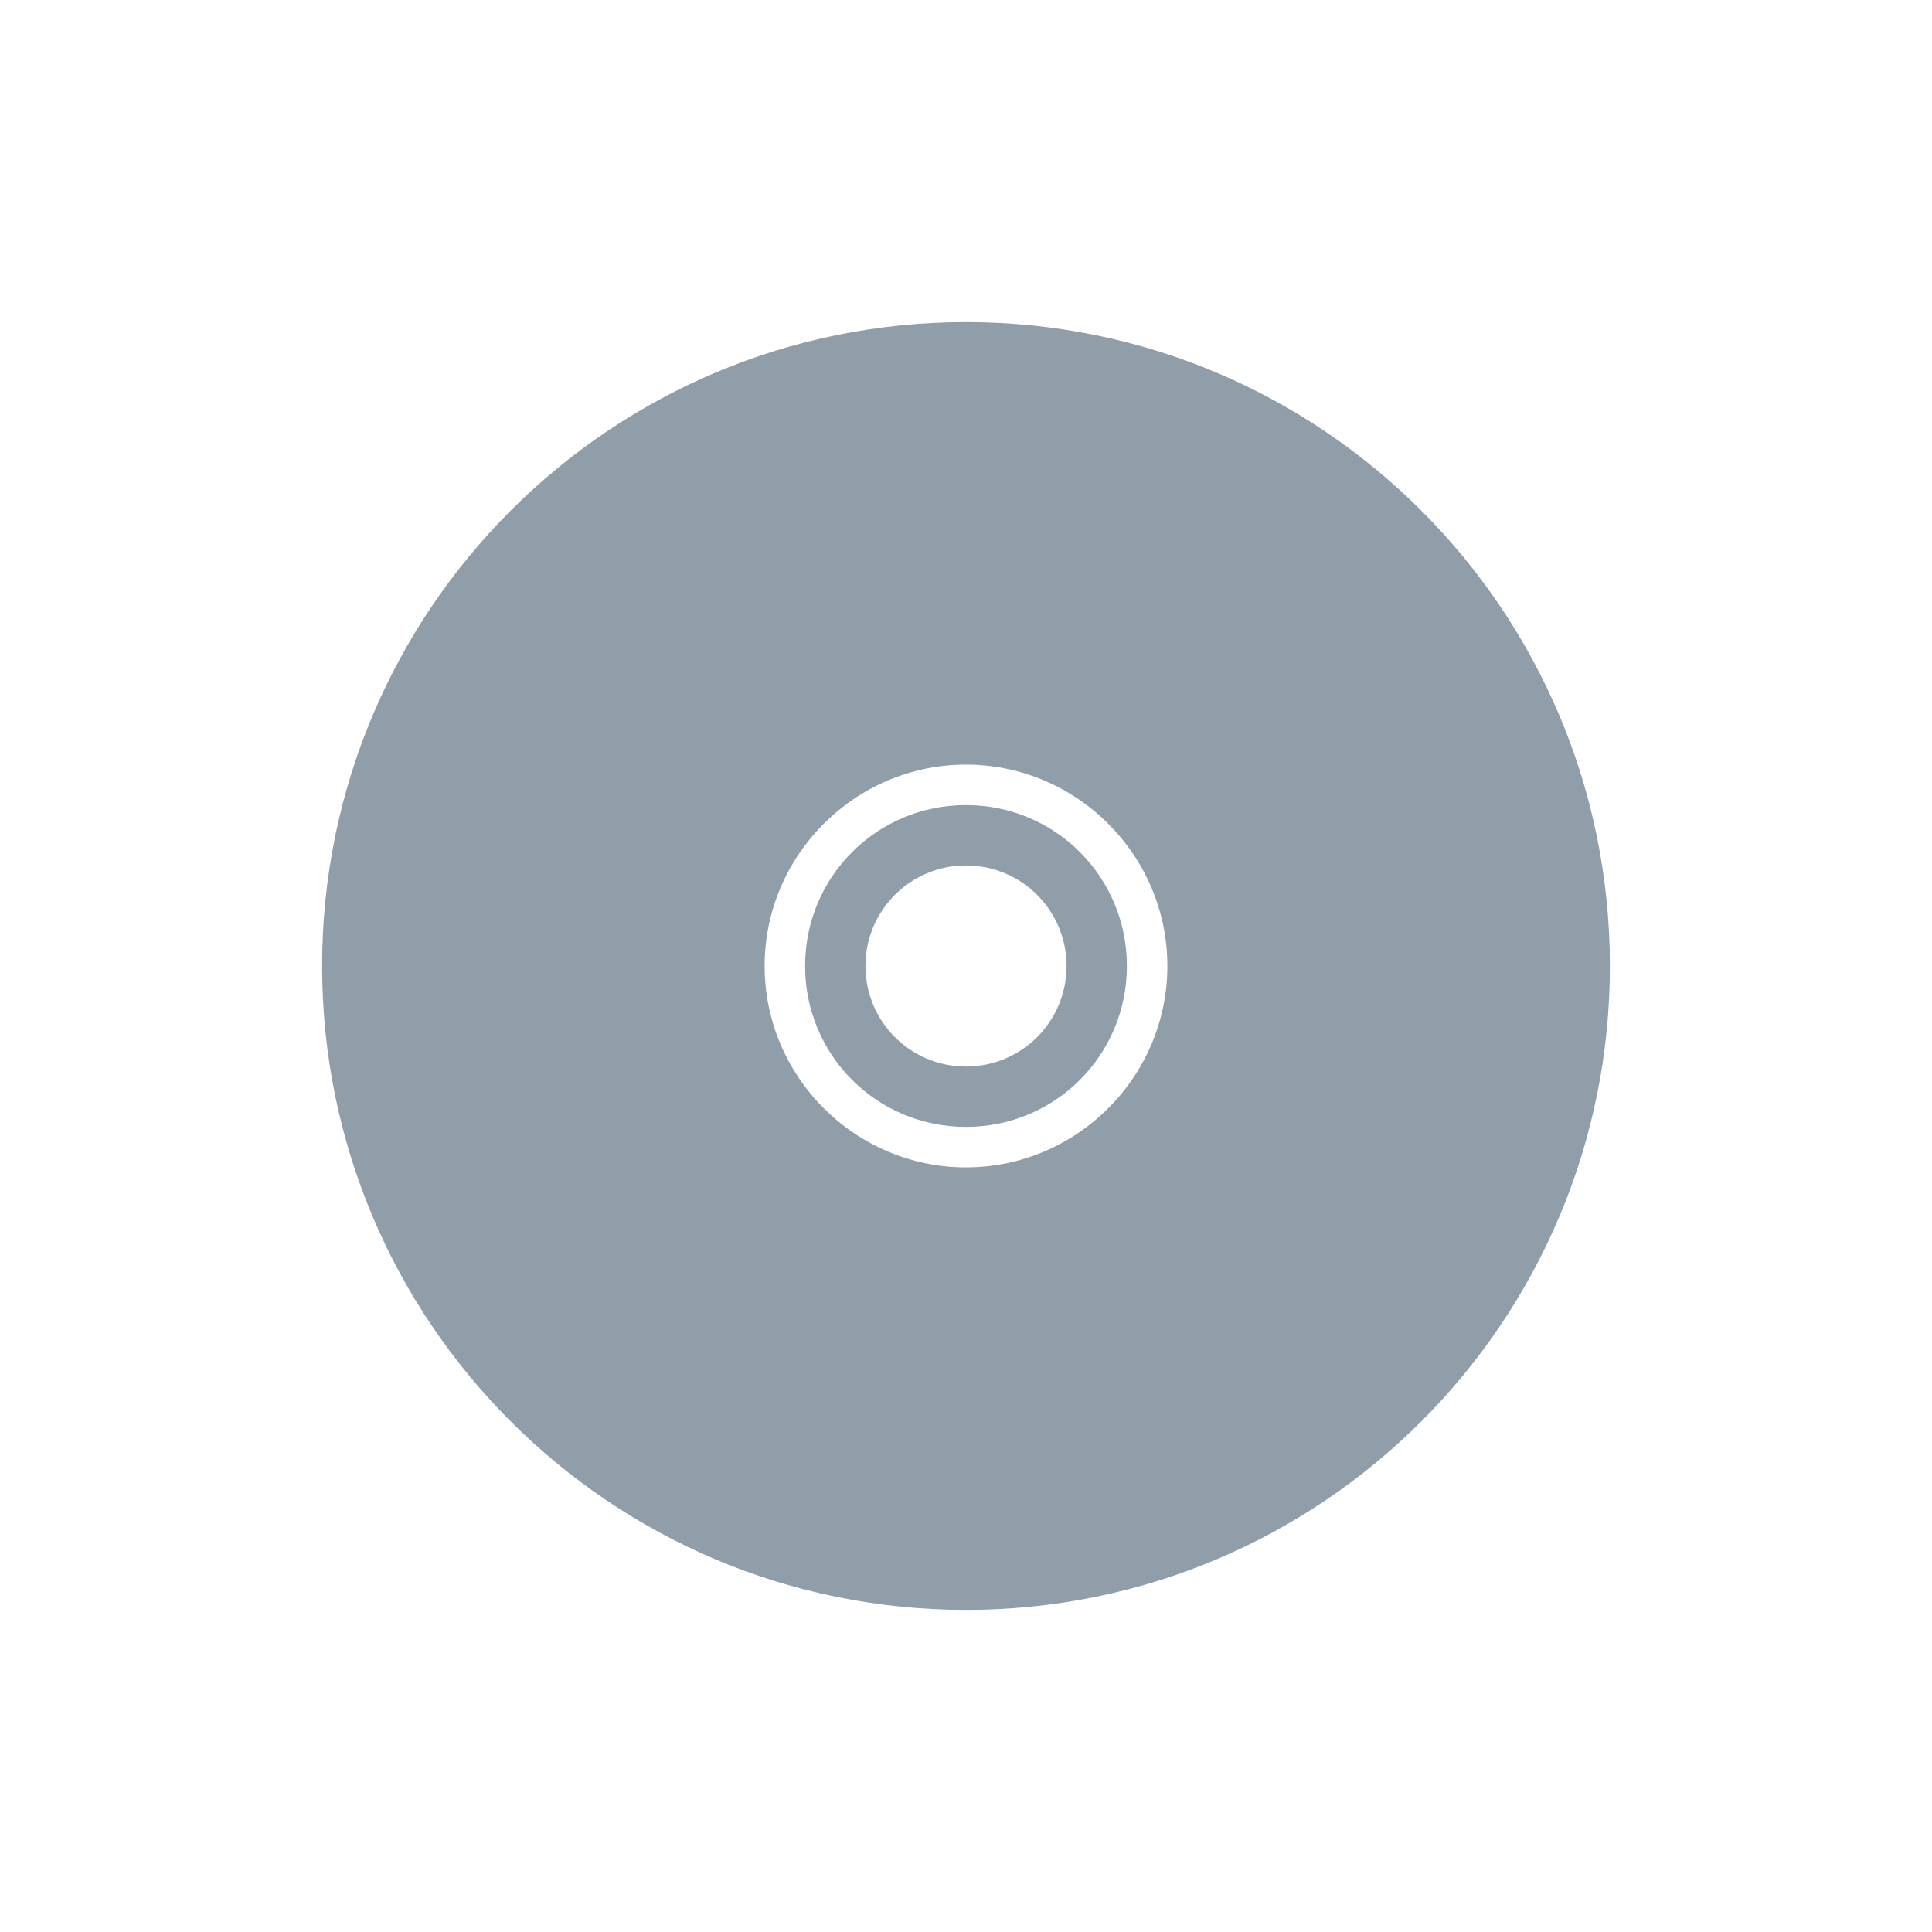
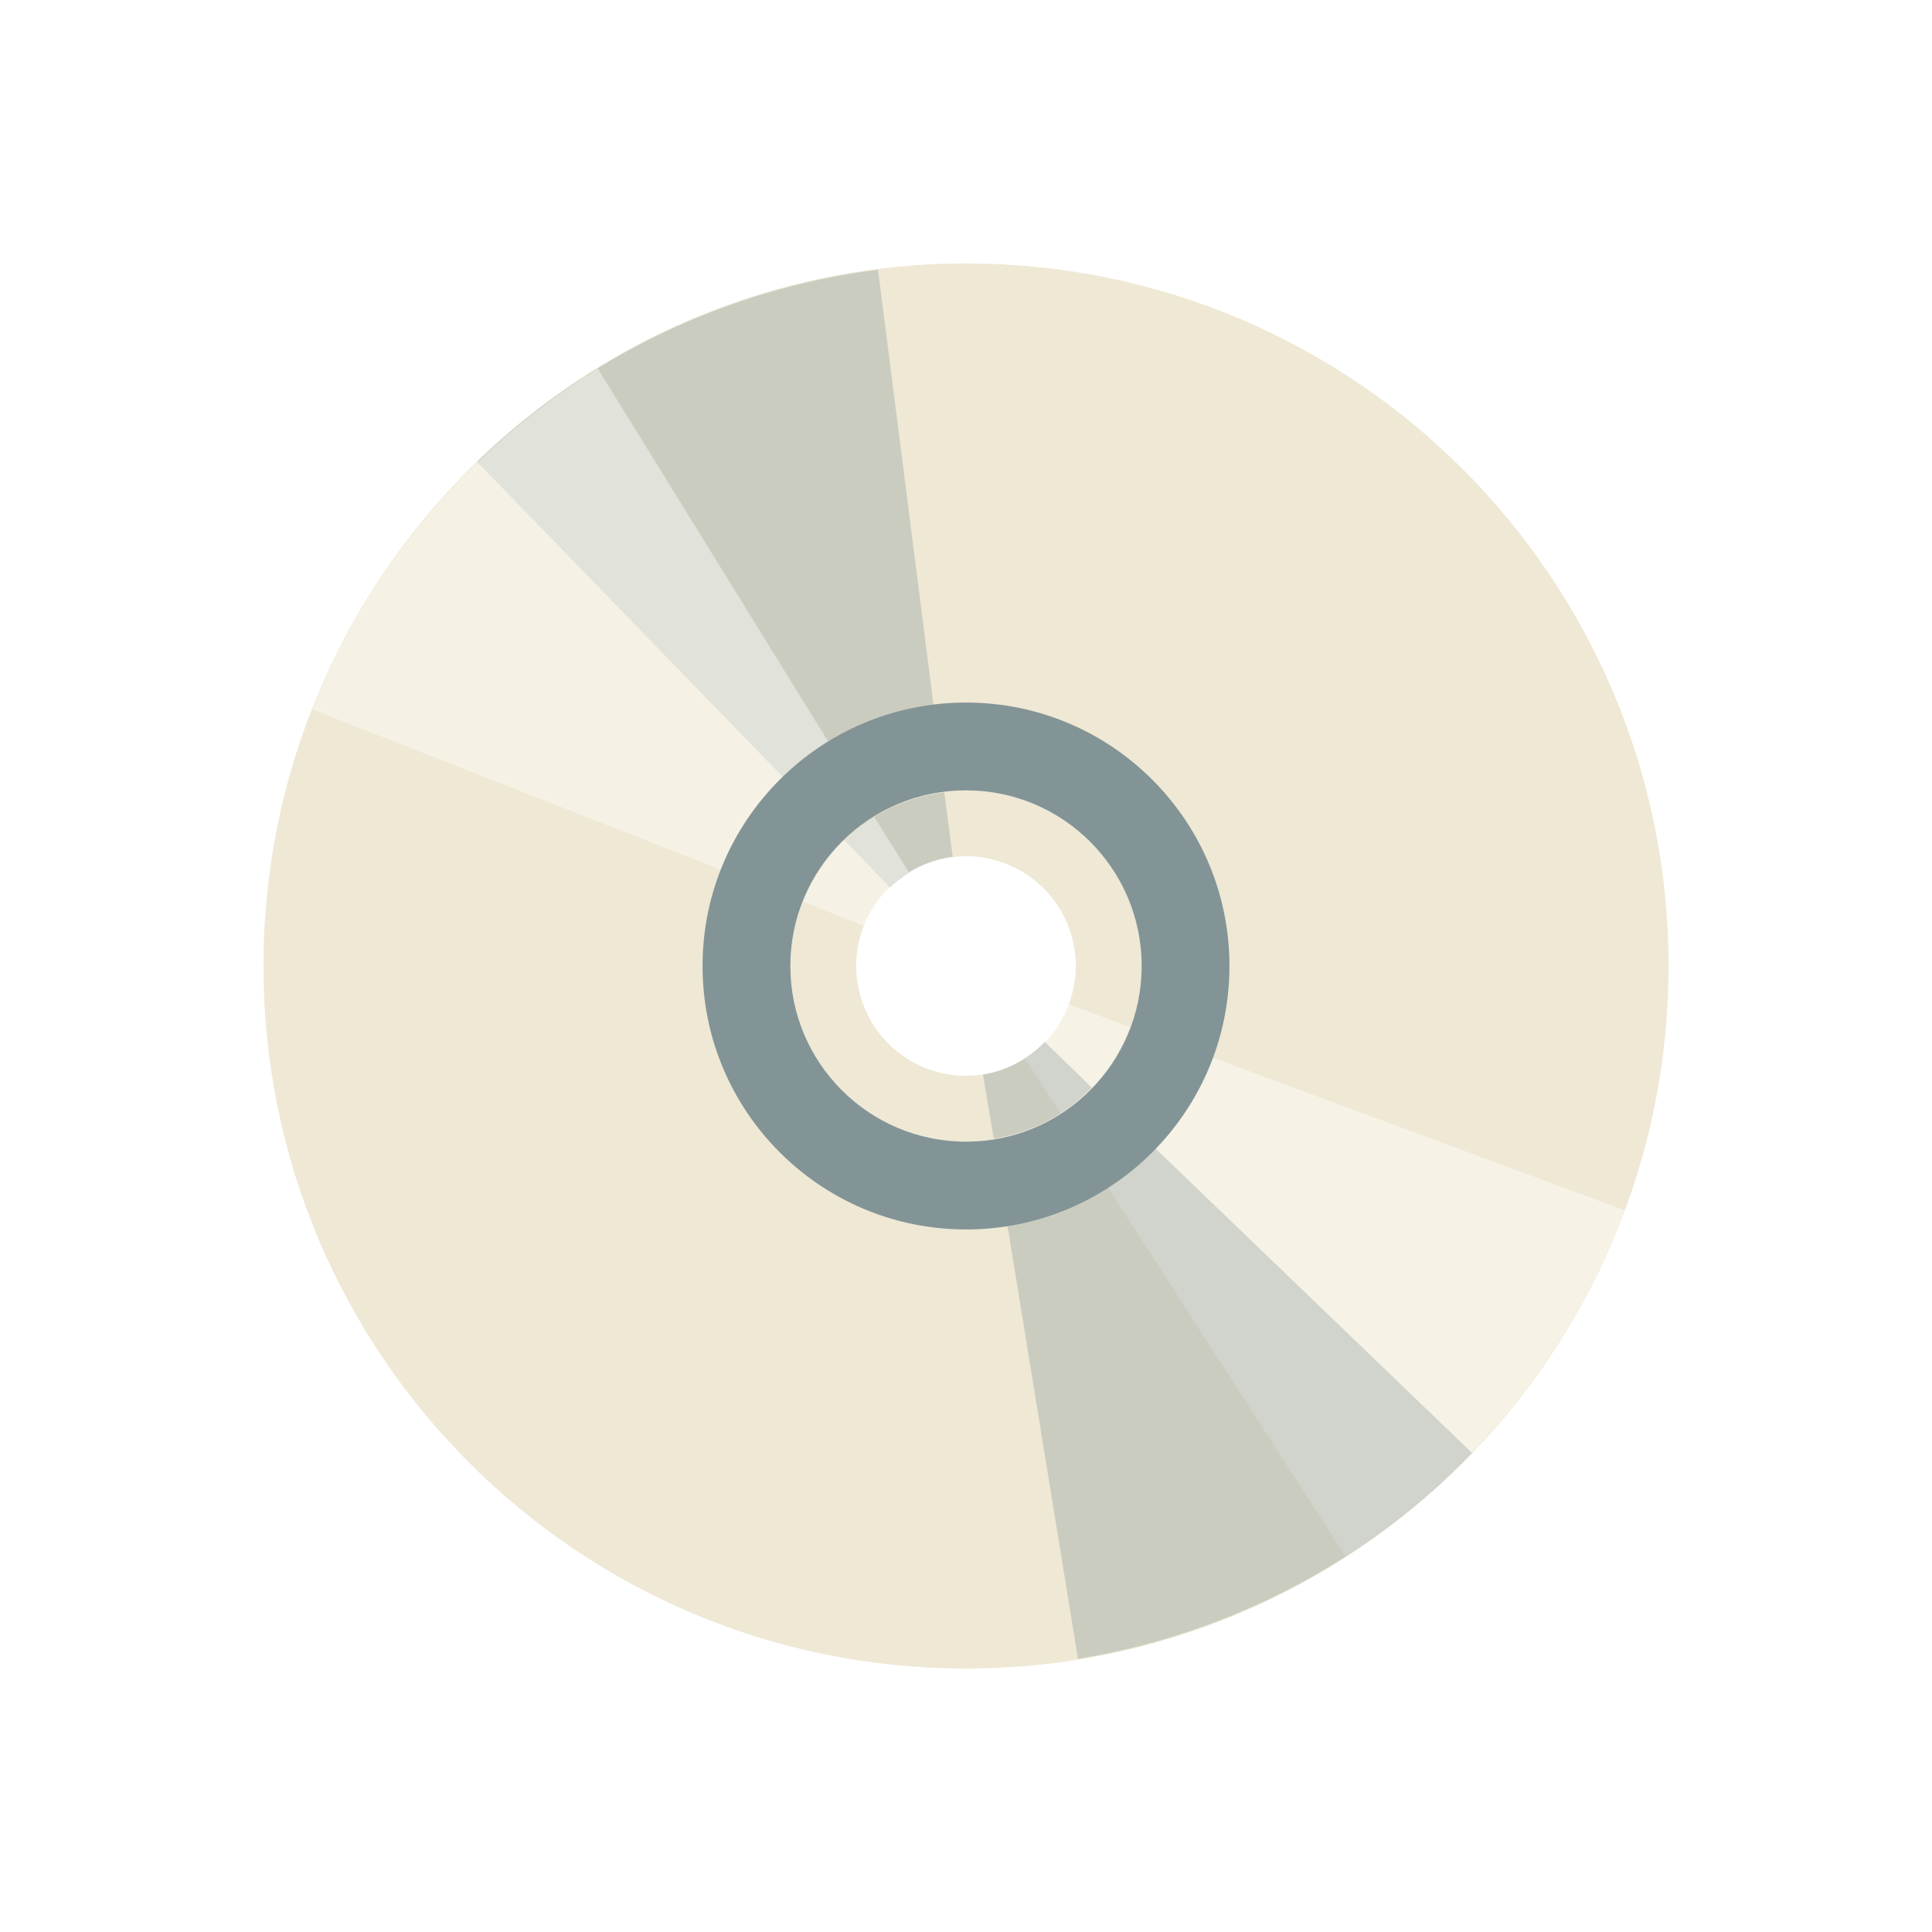
- <svg xmlns="http://www.w3.org/2000/svg" width="22" height="22" viewBox="0 0 22 22">
-   <path style="fill:#909ea9" d="M 11 3.668 C 6.949 3.668 3.668 6.949 3.668 11 C 3.668 15.051 6.949 18.332 11 18.332 C 15.051 18.332 18.332 15.051 18.332 11 C 18.332 6.949 15.051 3.668 11 3.668 Z M 11 8.707 C 12.262 8.707 13.293 9.738 13.293 11 C 13.293 12.262 12.262 13.293 11 13.293 C 9.738 13.293 8.707 12.262 8.707 11 C 8.707 9.738 9.738 8.707 11 8.707 Z M 11 9.168 C 9.984 9.168 9.168 9.984 9.168 11 C 9.168 12.016 9.984 12.832 11 12.832 C 12.016 12.832 12.832 12.016 12.832 11 C 12.832 9.984 12.016 9.168 11 9.168 Z M 11 9.855 C 11.633 9.855 12.145 10.367 12.145 11 C 12.145 11.633 11.633 12.145 11 12.145 C 10.367 12.145 9.855 11.633 9.855 11 C 9.855 10.367 10.367 9.855 11 9.855 Z " />
+ <svg xmlns="http://www.w3.org/2000/svg" width="22" height="22" viewBox="0 0 22 22" id="svg2" version="1.1">
+   <defs id="defs8" />
+   <g transform="matrix(0.5,0,0,0.5,-1,-503.1811)" id="g18" style="fill:#eee8d5">
+     <path style="fill:#eee8d5" d="M 24,8 C 15.163,8 8,15.163 8,24 8,32.837 15.163,40 24,40 32.837,40 40,32.837 40,24 40,15.163 32.837,8 24,8 z m 0,11 c 2.756,0 5,2.244 5,5 0,2.756 -2.244,5 -5,5 -2.756,0 -5,-2.244 -5,-5 0,-2.756 2.244,-5 5,-5 z m 0,1 c -2.215,0 -4,1.785 -4,4 0,2.215 1.785,4 4,4 2.215,0 4,-1.785 4,-4 0,-2.215 -1.785,-4 -4,-4 z m 0,1.5 c 1.381,0 2.5,1.119 2.5,2.5 0,1.381 -1.119,2.5 -2.5,2.5 -1.381,0 -2.5,-1.119 -2.5,-2.5 0,-1.381 1.119,-2.5 2.5,-2.5 z" transform="translate(0,1004.362)" id="path20" />
+   </g>
+   <path style="opacity:0.256;fill:#657b83" d="m 10.134,10.106 c 0.195,-0.189 0.445,-0.315 0.715,-0.349 l -0.097,-0.735 c -0.432,0.054 -0.826,0.243 -1.137,0.544 L 10.134,10.106 z M 9.268,9.212 c 0.388,-0.373 0.889,-0.615 1.426,-0.683 L 9.998,3.071 c -1.719,0.219 -3.327,0.987 -4.567,2.187 l 3.837,3.954 z" id="path20-4" />
+   <path style="opacity:0.464;fill:#fffefb;fill-opacity:1" d="m 12.167,11.433 c -0.094,0.254 -0.266,0.476 -0.495,0.623 l 0.404,0.621 c 0.367,-0.234 0.641,-0.575 0.791,-0.981 l -0.7,-0.263 z m 1.167,0.433 c -0.189,0.504 -0.538,0.938 -0.992,1.231 l 2.98,4.626 c 1.457,-0.939 2.577,-2.324 3.178,-3.941 l -5.166,-1.915 z" id="path20-4-3" />
+   <path style="opacity:0.256;fill:#657b83" d="m 11.896,11.863 c -0.188,0.195 -0.434,0.331 -0.703,0.373 l 0.123,0.731 c 0.43,-0.068 0.817,-0.271 1.117,-0.583 L 11.896,11.863 z m 0.896,0.863 c -0.375,0.386 -0.868,0.645 -1.401,0.732 l 0.884,5.431 c 1.711,-0.279 3.291,-1.101 4.488,-2.344 l -3.971,-3.819 z" id="path20-4-2" />
+   <path style="opacity:0.426;fill:#fffefb;fill-opacity:1" d="M 9.842,10.545 C 9.941,10.292 10.116,10.073 10.349,9.931 L 9.956,9.303 c -0.371,0.227 -0.652,0.563 -0.81,0.966 l 0.695,0.276 z M 8.684,10.089 C 8.882,9.589 9.239,9.162 9.699,8.878 L 6.807,4.197 c -1.474,0.911 -2.621,2.275 -3.252,3.881 l 5.129,2.012 z" id="path20-4-3-7" />
+   <path style="fill:#839496;fill-opacity:1;stroke:none" d="m 11,8 c -1.657,0 -3,1.343 -3,3 0,1.657 1.343,3 3,3 1.657,0 3,-1.343 3,-3 0,-1.657 -1.343,-3 -3,-3 z m 0,1 c 1.105,0 2,0.895 2,2 0,1.105 -0.895,2 -2,2 -1.105,0 -2,-0.895 -2,-2 0,-1.105 0.895,-2 2,-2 z" id="path3008" />
</svg>
